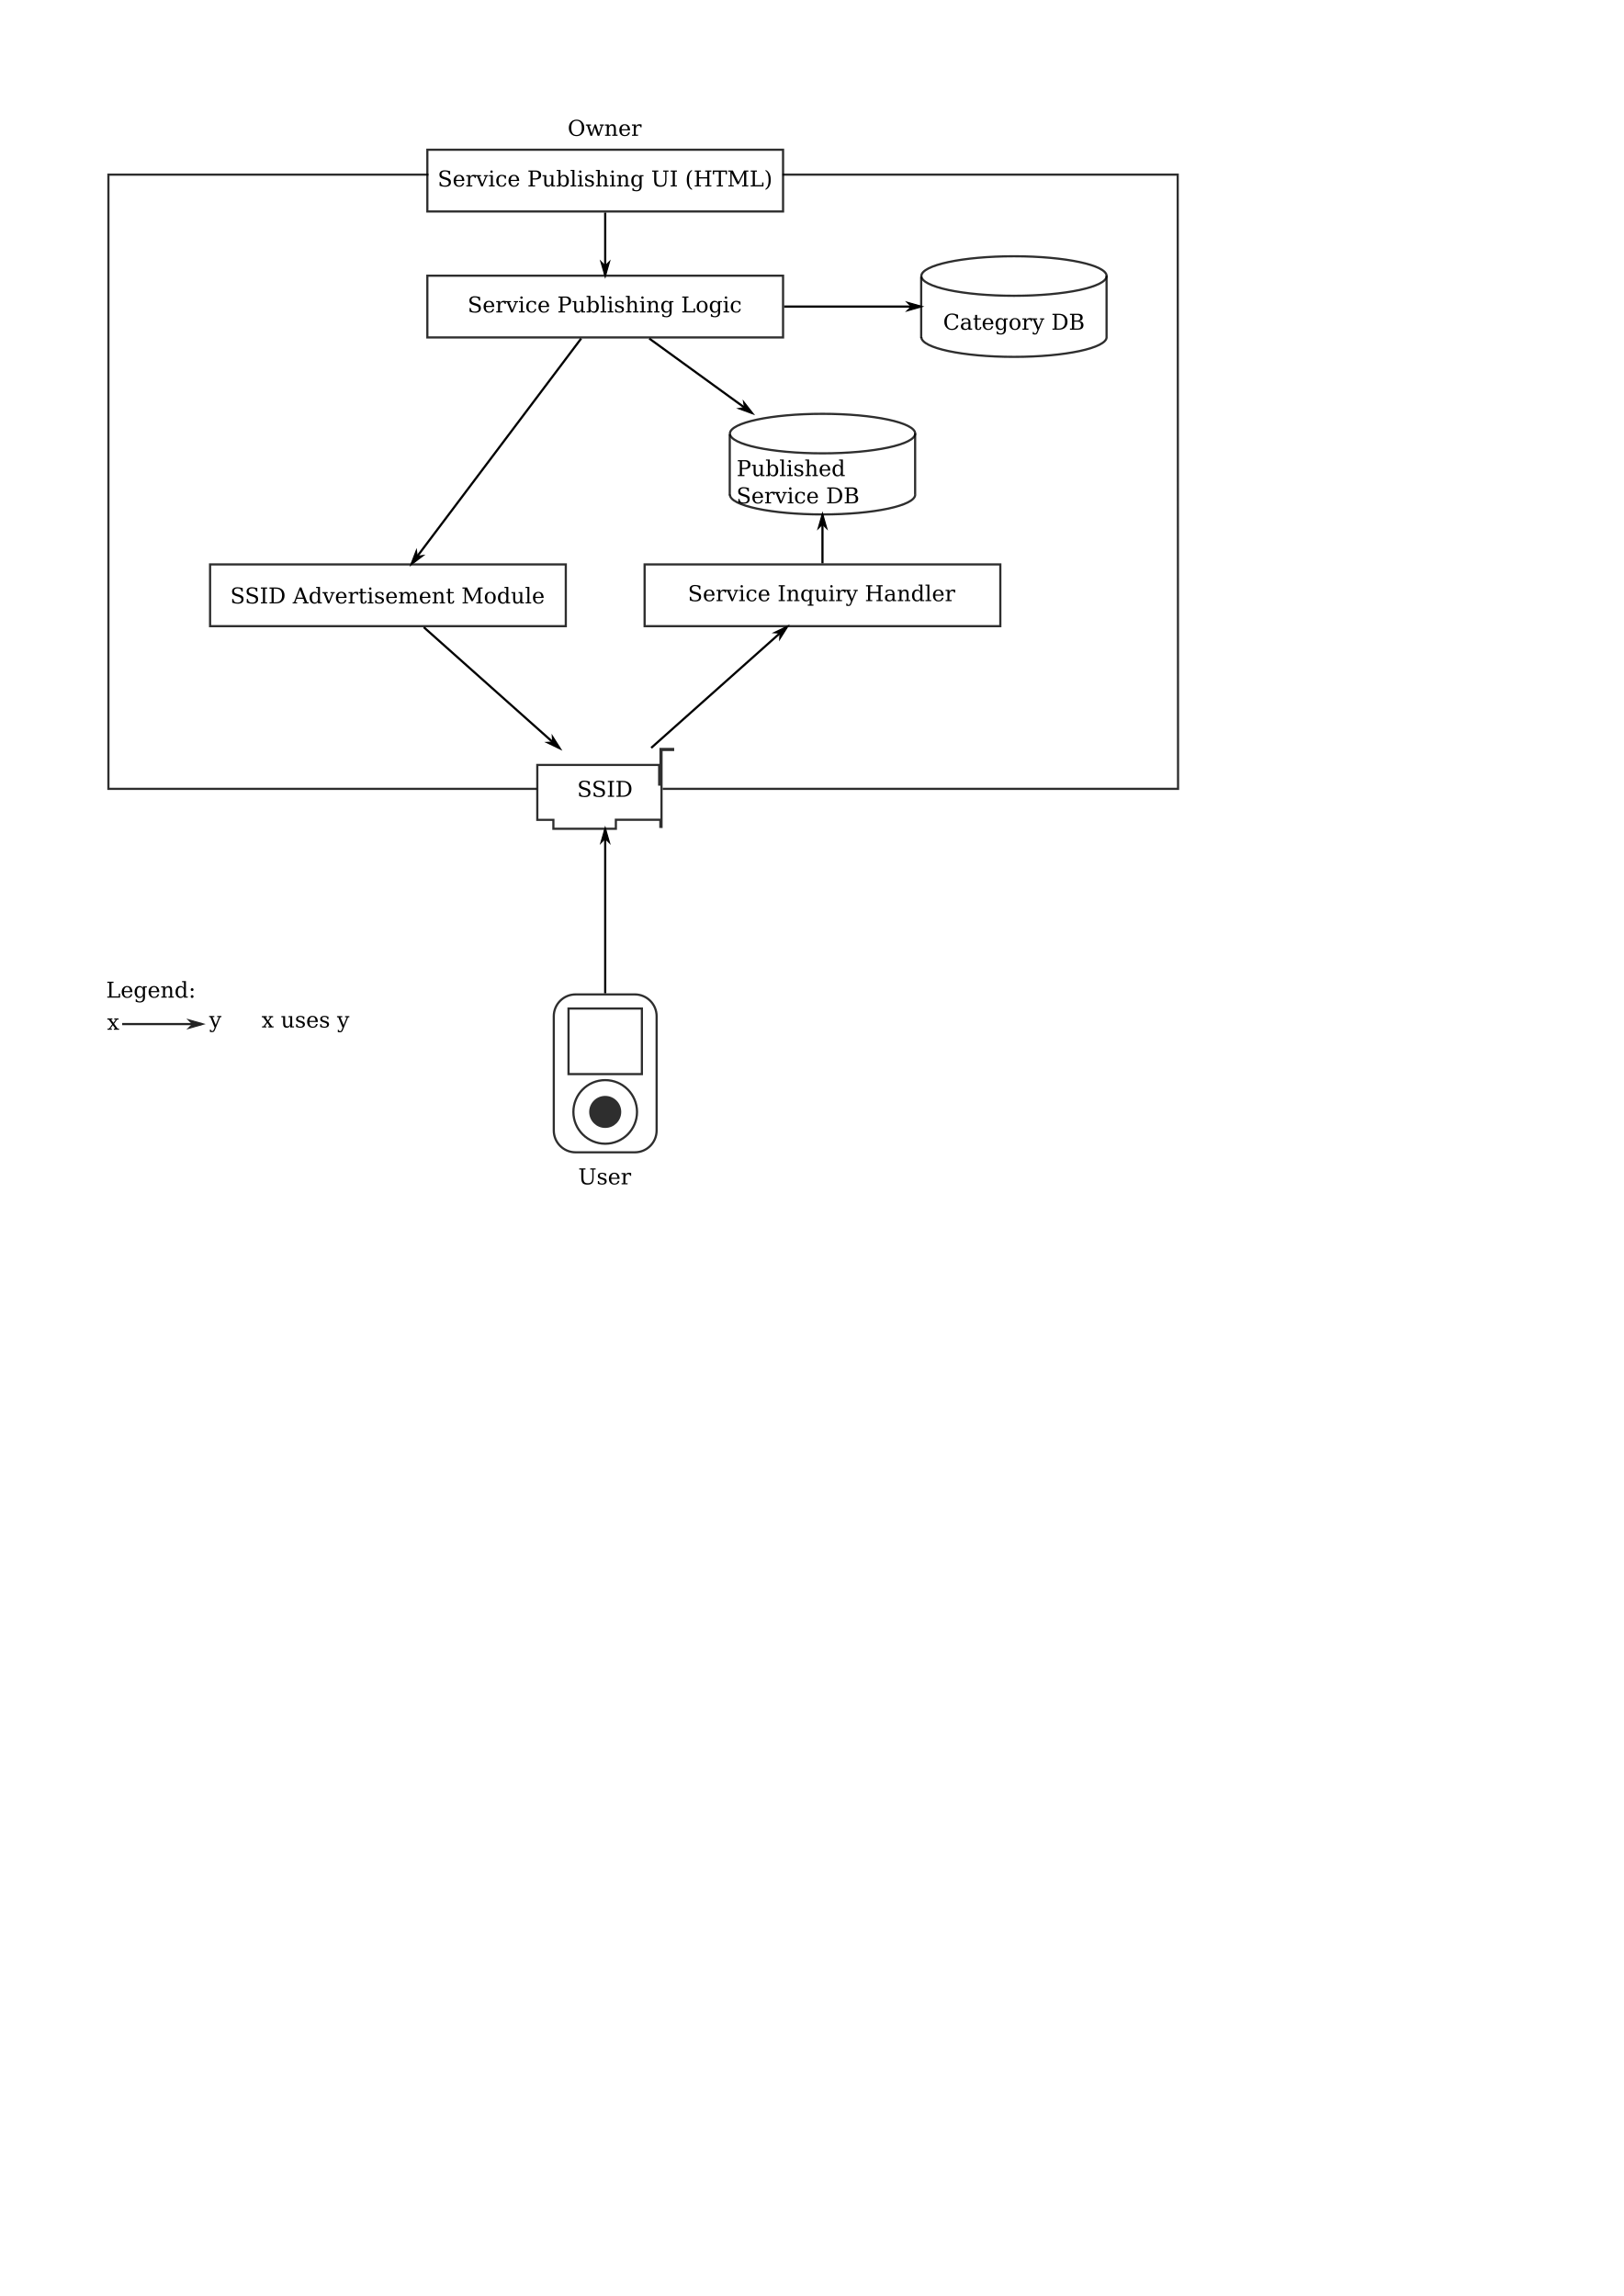
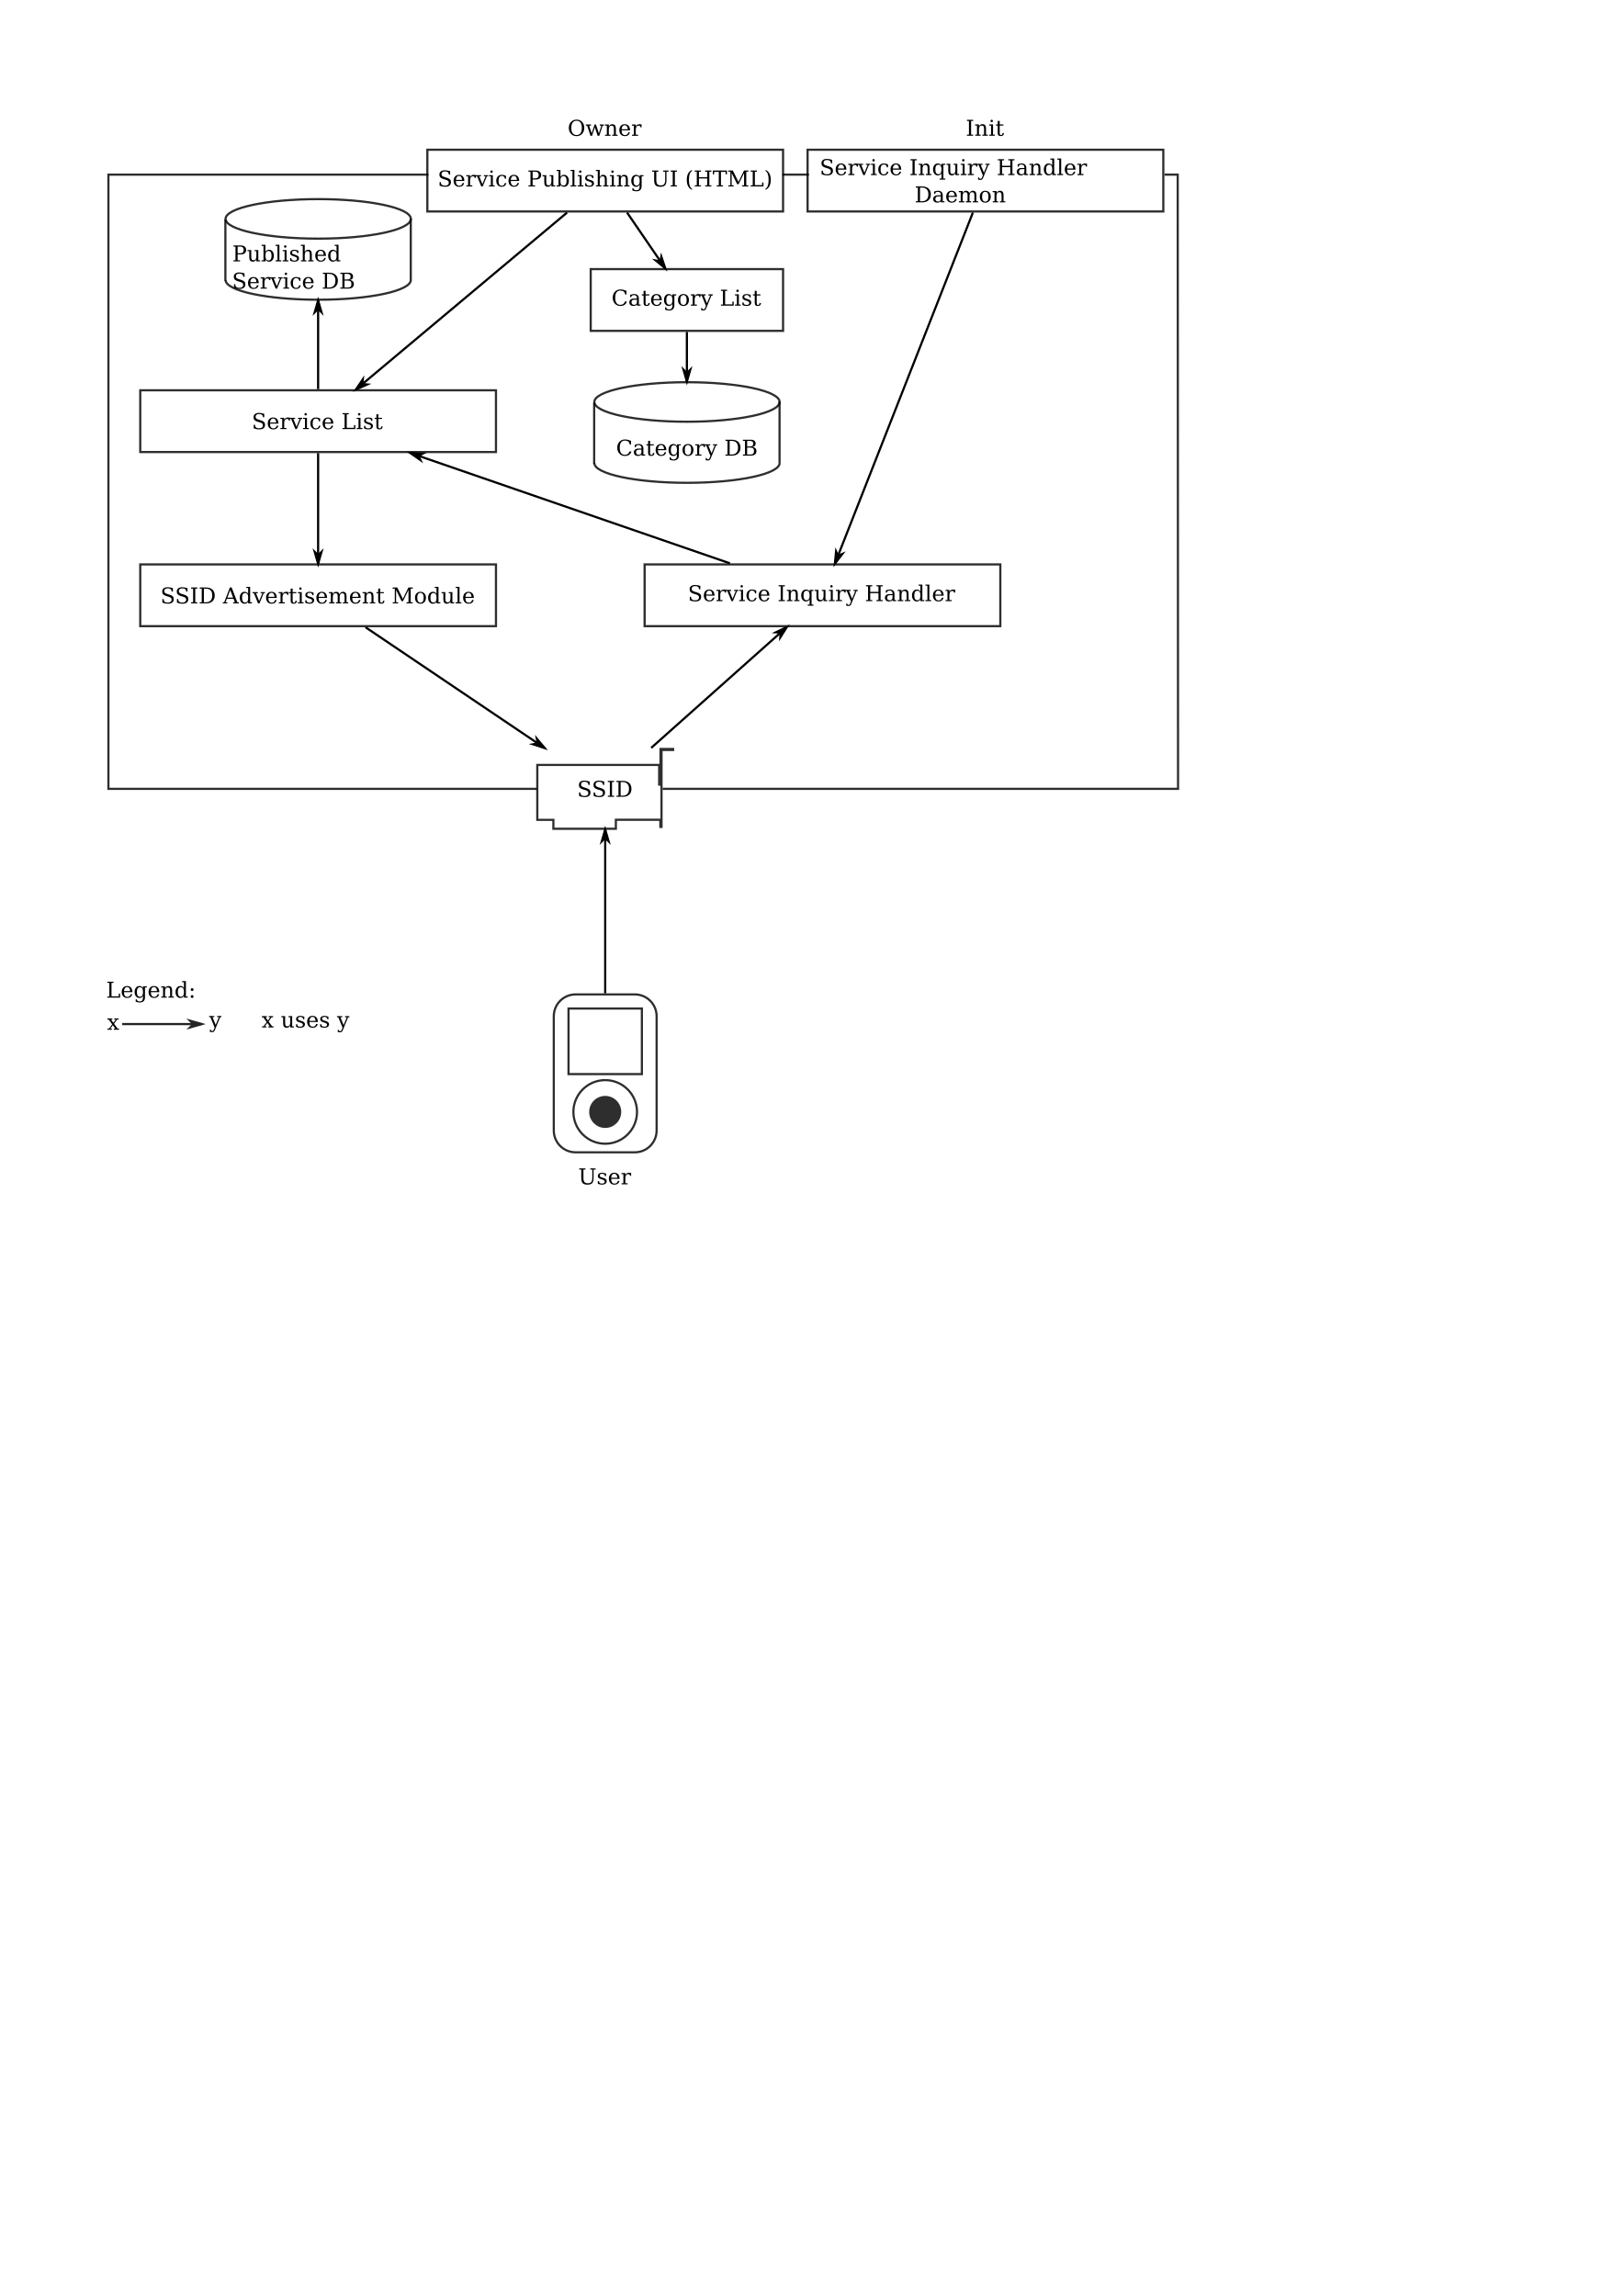
<svg xmlns="http://www.w3.org/2000/svg" width="744.094" height="1052.362" id="svg2">
  <defs id="defs4">
    <marker orient="auto" refY="0.0" refX="0.0" id="Arrow1Mend" style="overflow:visible;">
      <path id="path4139" d="M 0.0,0.0 L 5.0,-5.0 L -12.5,0.0 L 5.0,5.0 L 0.0,0.0 z " style="fill-rule:evenodd;stroke:#000000;stroke-width:1.0pt;marker-start:none;" transform="scale(0.4) rotate(180) translate(10,0)" />
    </marker>
    <marker orient="auto" refY="0.0" refX="0.0" id="Arrow1Lend" style="overflow:visible;">
      <path id="path3192" d="M 0.0,0.0 L 5.0,-5.0 L -12.5,0.0 L 5.0,5.0 L 0.0,0.0 z " style="fill-rule:evenodd;stroke:#000000;stroke-width:1.0pt;marker-start:none;" transform="scale(0.8) rotate(180) translate(12.5,0)" />
    </marker>
  </defs>
  <g id="layer1">
-     <g id="g3330" transform="translate(46.46574,51.96056)">
+     <g id="g3330" transform="translate(14.46574,51.96056)">
      <text id="text2532" y="224.614" x="59.025" style="font-size:10px;font-style:normal;font-variant:normal;font-weight:normal;font-stretch:normal;fill:#000000;fill-opacity:1;stroke:none;stroke-width:1px;stroke-linecap:butt;stroke-linejoin:miter;stroke-opacity:1;font-family:Bitstream Vera Serif;-inkscape-font-specification:Bitstream Vera Serif" xml:space="preserve">
        <tspan y="224.614" x="59.025" id="tspan2534">SSID Advertisement Module</tspan>
      </text>
      <rect y="206.736" x="49.809" height="28.301" width="163.012" id="rect2536" style="opacity:0.82;fill:none;fill-opacity:1;stroke:#000000;stroke-width:1;stroke-miterlimit:4;stroke-dasharray:none;stroke-dashoffset:0;stroke-opacity:1" />
    </g>
    <g id="g3335" transform="translate(29.38026,12.33951)">
      <text id="text2528" y="263.195" x="285.807" style="font-size:10px;font-style:normal;font-variant:normal;font-weight:normal;font-stretch:normal;fill:#000000;fill-opacity:1;stroke:none;stroke-width:1px;stroke-linecap:butt;stroke-linejoin:miter;stroke-opacity:1;font-family:Bitstream Vera Serif;-inkscape-font-specification:Bitstream Vera Serif" xml:space="preserve">
        <tspan y="263.195" x="285.807" id="tspan2530">Service Inquiry Handler</tspan>
      </text>
      <rect style="opacity:0.82;fill:none;fill-opacity:1;stroke:#000000;stroke-width:1;stroke-miterlimit:4;stroke-dasharray:none;stroke-dashoffset:0;stroke-opacity:1" id="rect3314" width="163.012" height="28.301" x="266.027" y="246.357" />
    </g>
-     <g id="g3325" transform="translate(-22.6406,-27.16871)">
-       <text id="text2524" y="170.369" x="236.9" style="font-size:10px;font-style:normal;font-variant:normal;font-weight:normal;font-stretch:normal;fill:#000000;fill-opacity:1;stroke:none;stroke-width:1px;stroke-linecap:butt;stroke-linejoin:miter;stroke-opacity:1;font-family:Bitstream Vera Serif;-inkscape-font-specification:Bitstream Vera Serif" xml:space="preserve">
-         <tspan y="170.369" x="236.9" id="tspan2526">Service Publishing Logic</tspan>
+     <g id="g3325" transform="translate(-154.2067,25.35727)">
+       <text id="text2524" y="171.321" x="269.551" style="font-size:10px;font-style:normal;font-variant:normal;font-weight:normal;font-stretch:normal;fill:#000000;fill-opacity:1;stroke:none;stroke-width:1px;stroke-linecap:butt;stroke-linejoin:miter;stroke-opacity:1;font-family:Bitstream Vera Serif;-inkscape-font-specification:Bitstream Vera Serif" xml:space="preserve">
+         <tspan y="171.321" x="269.551" id="tspan2526">Service List</tspan>
      </text>
      <rect style="opacity:0.82;fill:none;fill-opacity:1;stroke:#000000;stroke-width:1;stroke-miterlimit:4;stroke-dasharray:none;stroke-dashoffset:0;stroke-opacity:1" id="rect3316" width="163.012" height="28.301" x="218.482" y="153.531" />
    </g>
    <g id="g3320" transform="translate(11.3203,-23.77262)">
      <text id="text2520" y="109.239" x="189.208" style="font-size:10px;font-style:normal;font-variant:normal;font-weight:normal;font-stretch:normal;fill:#000000;fill-opacity:1;stroke:none;stroke-width:1px;stroke-linecap:butt;stroke-linejoin:miter;stroke-opacity:1;font-family:Bitstream Vera Serif;-inkscape-font-specification:Bitstream Vera Serif" xml:space="preserve">
        <tspan y="109.239" x="189.208" id="tspan2522">Service Publishing UI (HTML)</tspan>
      </text>
      <rect y="92.401" x="184.521" height="28.301" width="163.012" id="rect3318" style="opacity:0.82;fill:none;fill-opacity:1;stroke:#000000;stroke-width:1;stroke-miterlimit:4;stroke-dasharray:none;stroke-dashoffset:0;stroke-opacity:1" />
    </g>
-     <g id="g3384" transform="translate(335.0652,-187.7666)">
+     <g id="g3384" transform="translate(185.2011,-130.0381)">
      <g id="g3348">
        <path style="opacity:0.82;fill:none;fill-opacity:1;stroke:#000000;stroke-width:1;stroke-miterlimit:4;stroke-dasharray:none;stroke-dashoffset:0;stroke-opacity:1" id="path3340" d="M 172.069,314.279 A 42.451,9.056 0 1 1 87.166,314.279 A 42.451,9.056 0 1 1 172.069,314.279 z" />
        <path d="M 172.069,314.279 A 42.451,9.056 0 1 1 87.166,314.279" id="path3342" style="opacity:0.82;fill:none;fill-opacity:1;stroke:#000000;stroke-width:1;stroke-miterlimit:4;stroke-dasharray:none;stroke-dashoffset:0;stroke-opacity:1" transform="translate(0,28)" />
        <path style="opacity:0.82;fill:none;fill-opacity:1;stroke:#000000;stroke-width:1;stroke-miterlimit:4;stroke-dasharray:none;stroke-dashoffset:0;stroke-opacity:1" d="M 87.088,342.603 L 87.088,314.602" id="path3344" />
        <path style="opacity:0.82;fill:none;fill-opacity:1;stroke:#000000;stroke-width:1;stroke-miterlimit:4;stroke-dasharray:none;stroke-dashoffset:0;stroke-opacity:1" d="M 172.041,342.349 L 172.041,314.144" id="path3346" />
      </g>
      <text id="text3354" y="338.879" x="97.12" style="font-size:10px;font-style:normal;font-variant:normal;font-weight:normal;font-stretch:normal;fill:#000000;fill-opacity:1;stroke:none;stroke-width:1px;stroke-linecap:butt;stroke-linejoin:miter;stroke-opacity:1;font-family:Bitstream Vera Serif;-inkscape-font-specification:Bitstream Vera Serif" xml:space="preserve">
        <tspan y="338.879" x="97.12" id="tspan3356">Category DB</tspan>
      </text>
    </g>
-     <g id="g3374" transform="translate(284.2498,-197.4322)">
+     <g id="g3374" transform="translate(53.11764,-295.843)">
      <g transform="translate(-36.91496,81.88408)" id="g3358">
        <path d="M 172.069,314.279 A 42.451,9.056 0 1 1 87.166,314.279 A 42.451,9.056 0 1 1 172.069,314.279 z" id="path3360" style="opacity:0.82;fill:none;fill-opacity:1;stroke:#000000;stroke-width:1;stroke-miterlimit:4;stroke-dasharray:none;stroke-dashoffset:0;stroke-opacity:1" />
        <path transform="translate(0,28)" style="opacity:0.82;fill:none;fill-opacity:1;stroke:#000000;stroke-width:1;stroke-miterlimit:4;stroke-dasharray:none;stroke-dashoffset:0;stroke-opacity:1" id="path3362" d="M 172.069,314.279 A 42.451,9.056 0 1 1 87.166,314.279" />
        <path id="path3364" d="M 87.088,342.603 L 87.088,314.602" style="opacity:0.82;fill:none;fill-opacity:1;stroke:#000000;stroke-width:1;stroke-miterlimit:4;stroke-dasharray:none;stroke-dashoffset:0;stroke-opacity:1" />
        <path id="path3366" d="M 172.041,342.349 L 172.041,314.144" style="opacity:0.82;fill:none;fill-opacity:1;stroke:#000000;stroke-width:1;stroke-miterlimit:4;stroke-dasharray:none;stroke-dashoffset:0;stroke-opacity:1" />
      </g>
      <text id="text3368" y="415.641" x="92.546" style="font-size:10px;font-style:normal;font-variant:normal;font-weight:normal;font-stretch:normal;text-align:center;text-anchor:middle;fill:#000000;fill-opacity:1;stroke:none;stroke-width:1px;stroke-linecap:butt;stroke-linejoin:miter;stroke-opacity:1;font-family:Bitstream Vera Serif;-inkscape-font-specification:Bitstream Vera Serif" xml:space="preserve">
        <tspan y="415.641" x="92.546" id="tspan3370">Published</tspan>
        <tspan id="tspan3372" y="428.141" x="92.546">Service DB</tspan>
      </text>
    </g>
    <g id="g3431" transform="translate(73.68018,84.99684)">
      <rect ry="10" rx="10" y="370.789" x="180.104" height="72.374" width="47.127" id="rect3413" style="opacity:0.82;fill:none;fill-opacity:1;stroke:#000000;stroke-width:1;stroke-miterlimit:4;stroke-dasharray:none;stroke-dashoffset:0;stroke-opacity:1" />
      <rect y="377.258" x="186.856" height="30.051" width="33.621" id="rect3415" style="opacity:0.82;fill:none;fill-opacity:1;stroke:#000000;stroke-width:1;stroke-miterlimit:4;stroke-dasharray:none;stroke-dashoffset:0;stroke-opacity:1" />
      <path transform="translate(-82.85801,20.61257)" d="M 301.104,404.036 A 14.579,14.579 0 1 1 271.946,404.036 A 14.579,14.579 0 1 1 301.104,404.036 z" id="path3427" style="opacity:0.82;fill:none;fill-opacity:1;stroke:#000000;stroke-width:1;stroke-miterlimit:4;stroke-dasharray:none;stroke-dashoffset:0;stroke-opacity:1" />
      <path transform="translate(-66.19612,32.51394)" d="M 276.707,392.135 A 6.843,6.843 0 1 1 263.02,392.135 A 6.843,6.843 0 1 1 276.707,392.135 z" id="path3429" style="opacity:0.82;fill:#000000;fill-opacity:1;stroke:#000000;stroke-width:1;stroke-miterlimit:4;stroke-dasharray:none;stroke-dashoffset:0;stroke-opacity:1" />
    </g>
    <g id="g3599" transform="translate(55.21227,47.85182)">
      <path id="path3439" d="M 198.389,332.009 L 198.389,327.926 L 191.017,327.926 L 191.017,302.751 L 246.869,302.751 L 246.869,311.766 L 247.487,311.79 L 247.487,295.436 L 253.253,295.436 L 253.253,295.885 L 247.938,295.885 L 247.938,331.158 L 247.416,331.143 L 247.416,327.879 L 227.021,327.879 L 227.021,332.008 L 198.389,332.009 z" style="opacity:0.82;fill:none;fill-opacity:1;stroke:#000000;stroke-width:1;stroke-miterlimit:4;stroke-dasharray:none;stroke-dashoffset:0;stroke-opacity:1" />
      <text id="text3595" y="317.363" x="209.254" style="font-size:10px;font-style:normal;font-variant:normal;font-weight:normal;font-stretch:normal;fill:#000000;fill-opacity:1;stroke:none;stroke-width:1px;stroke-linecap:butt;stroke-linejoin:miter;stroke-opacity:1;font-family:Bitstream Vera Serif;-inkscape-font-specification:Bitstream Vera Serif" xml:space="preserve">
        <tspan y="317.363" x="209.254" id="tspan3597">SSID</tspan>
      </text>
    </g>
    <path style="opacity:0.82;fill:none;fill-opacity:1;stroke:#000000;stroke-width:1;stroke-miterlimit:4;stroke-dasharray:none;stroke-dashoffset:0;stroke-opacity:1" d="M 196.356,80.044 L 49.681,80.044 L 49.681,361.566 L 246.037,361.566" id="path3606" />
-     <path id="path3608" d="M 358.569,80.044 L 539.705,80.044 L 539.864,361.566 L 303.681,361.566" style="opacity:0.82;fill:none;fill-opacity:1;stroke:#000000;stroke-width:1;stroke-miterlimit:4;stroke-dasharray:none;stroke-dashoffset:0;stroke-opacity:1" />
-     <path style="fill:none;fill-rule:evenodd;stroke:#000000;stroke-width:1px;stroke-linecap:butt;stroke-linejoin:miter;stroke-opacity:1;marker-end:url(#Arrow1Mend)" d="M 277.347,97.429 L 277.347,125.862" id="path3610" />
-     <path style="fill:none;fill-rule:evenodd;stroke:#000000;stroke-width:1px;stroke-linecap:butt;stroke-linejoin:miter;stroke-opacity:1;marker-end:url(#Arrow1Mend)" d="M 266.325,155.163 L 188.804,258.197" id="path4913" />
-     <path style="fill:none;fill-rule:evenodd;stroke:#000000;stroke-width:1px;stroke-linecap:butt;stroke-linejoin:miter;stroke-opacity:1;marker-start:none;marker-end:url(#Arrow1Mend)" d="M 194.221,287.497 L 256.266,342.788" id="path5436" />
+     <path id="path3608" d="M 533.712,80.044 L 539.705,80.044 L 539.864,361.566 L 303.681,361.566 M 358.569,80.044 L 370.701,80.044" style="opacity:0.82;fill:none;fill-opacity:1;stroke:#000000;stroke-width:1;stroke-miterlimit:4;stroke-dasharray:none;stroke-dashoffset:0;stroke-opacity:1" />
+     <path style="fill:none;fill-rule:evenodd;stroke:#000000;stroke-width:1px;stroke-linecap:butt;stroke-linejoin:miter;marker-start:none;marker-end:url(#Arrow1Mend);stroke-opacity:1" d="M 167.505,287.497 L 249.49,342.788" id="path5436" />
    <path style="fill:none;fill-rule:evenodd;stroke:#000000;stroke-width:1px;stroke-linecap:butt;stroke-linejoin:miter;stroke-opacity:1;marker-end:url(#Arrow1Mend)" d="M 298.429,342.788 L 360.473,287.497" id="path7001" />
-     <path style="fill:none;fill-rule:evenodd;stroke:#000000;stroke-width:1px;stroke-linecap:butt;stroke-linejoin:miter;stroke-opacity:1;marker-end:url(#Arrow1Mend)" d="M 376.913,258.197 L 376.913,236.287" id="path7524" />
-     <path style="fill:none;fill-rule:evenodd;stroke:#000000;stroke-width:1px;stroke-linecap:butt;stroke-linejoin:miter;stroke-opacity:1;marker-end:url(#Arrow1Mend)" d="M 297.545,155.163 L 344.437,189.174" id="path8047" />
-     <path style="fill:none;fill-rule:evenodd;stroke:#000000;stroke-width:1px;stroke-linecap:butt;stroke-linejoin:miter;stroke-opacity:1;marker-end:url(#Arrow1Mend)" d="M 359.353,140.512 L 421.654,140.512" id="path8570" />
    <path style="fill:none;fill-rule:evenodd;stroke:#000000;stroke-width:1px;stroke-linecap:butt;stroke-linejoin:miter;stroke-opacity:1;marker-end:url(#Arrow1Mend)" d="M 277.347,455.286 L 277.347,380.361" id="path9093" />
    <text xml:space="preserve" style="font-size:10px;font-style:normal;font-variant:normal;font-weight:normal;font-stretch:normal;fill:#000000;fill-opacity:1;stroke:none;stroke-width:1px;stroke-linecap:butt;stroke-linejoin:miter;stroke-opacity:1;font-family:Bitstream Vera Serif;-inkscape-font-specification:Bitstream Vera Serif" x="264.977" y="542.836" id="text9616">
      <tspan id="tspan9618" x="264.977" y="542.836">User</tspan>
    </text>
    <text xml:space="preserve" style="font-size:10px;font-style:normal;font-variant:normal;font-weight:normal;font-stretch:normal;fill:#000000;fill-opacity:1;stroke:none;stroke-width:1px;stroke-linecap:butt;stroke-linejoin:miter;stroke-opacity:1;font-family:Bitstream Vera Serif;-inkscape-font-specification:Bitstream Vera Serif" x="260.116" y="62.254" id="text9620">
      <tspan id="tspan9622" x="260.116" y="62.254">Owner</tspan>
    </text>
    <g id="g10174" transform="translate(14.85152,0)">
      <g transform="translate(0,-2)" id="g10161">
        <path style="opacity:0.86;fill:none;fill-opacity:1;stroke:#000000;stroke-width:1;marker-end:url(#Arrow1Mend);stroke-miterlimit:4;stroke-dasharray:none;stroke-dashoffset:0;stroke-opacity:1" d="M 41.144,471.381 L 77.455,471.381" id="path9626" />
        <text xml:space="preserve" style="font-size:10px;font-style:normal;font-variant:normal;font-weight:normal;font-stretch:normal;fill:#000000;fill-opacity:1;stroke:none;stroke-width:1px;stroke-linecap:butt;stroke-linejoin:miter;stroke-opacity:1;font-family:Bitstream Vera Serif;-inkscape-font-specification:Bitstream Vera Serif" x="105.008" y="472.936" id="text10149">
          <tspan id="tspan10151" x="105.008" y="472.936">x uses y</tspan>
        </text>
        <text xml:space="preserve" style="font-size:10px;font-style:normal;font-variant:normal;font-weight:normal;font-stretch:normal;fill:#000000;fill-opacity:1;stroke:none;stroke-width:1px;stroke-linecap:butt;stroke-linejoin:miter;stroke-opacity:1;font-family:Bitstream Vera Serif;-inkscape-font-specification:Bitstream Vera Serif" x="34.207" y="473.976" id="text10153">
          <tspan id="tspan10155" x="34.207" y="473.976">x</tspan>
        </text>
        <text xml:space="preserve" style="font-size:10px;font-style:normal;font-variant:normal;font-weight:normal;font-stretch:normal;fill:#000000;fill-opacity:1;stroke:none;stroke-width:1px;stroke-linecap:butt;stroke-linejoin:miter;stroke-opacity:1;font-family:Bitstream Vera Serif;-inkscape-font-specification:Bitstream Vera Serif" x="81.002" y="472.865" id="text10157">
          <tspan id="tspan10159" x="81.002" y="472.865">y</tspan>
        </text>
      </g>
      <text id="text10170" y="457.27" x="33.777" style="font-size:10px;font-style:normal;font-variant:normal;font-weight:normal;font-stretch:normal;fill:#000000;fill-opacity:1;stroke:none;stroke-width:1px;stroke-linecap:butt;stroke-linejoin:miter;stroke-opacity:1;font-family:Bitstream Vera Serif;-inkscape-font-specification:Bitstream Vera Serif" xml:space="preserve">
        <tspan y="457.27" x="33.777" id="tspan10172">Legend:</tspan>
      </text>
    </g>
+     <path style="fill:none;fill-rule:evenodd;stroke:#000000;stroke-width:1px;stroke-linecap:butt;stroke-linejoin:miter;stroke-opacity:1;marker-end:url(#Arrow1Mend)" d="M 145.781,207.689 L 145.781,258.197" id="path2450" />
+     <path style="fill:none;fill-rule:evenodd;stroke:#000000;stroke-width:1px;stroke-linecap:butt;stroke-linejoin:miter;stroke-opacity:1;marker-end:url(#Arrow1Mend)" d="M 145.781,178.388 L 145.781,137.876" id="path3755" />
+     <path style="fill:none;fill-rule:evenodd;stroke:#000000;stroke-width:1px;stroke-linecap:butt;stroke-linejoin:miter;stroke-opacity:1;marker-end:url(#Arrow1Mend)" d="M 259.866,97.429 L 163.263,178.388" id="path4278" />
+     <path style="fill:none;fill-rule:evenodd;stroke:#000000;stroke-width:1px;stroke-linecap:butt;stroke-linejoin:miter;stroke-opacity:1;marker-end:url(#Arrow1Mend)" d="M 334.485,258.197 L 188.21,207.689" id="path4801" />
+     <g id="g5324" transform="translate(52.22404,-30.18745)">
+       <text id="text5326" y="170.281" x="228.019" style="font-size:10px;font-style:normal;font-variant:normal;font-weight:normal;font-stretch:normal;fill:#000000;fill-opacity:1;stroke:none;stroke-width:1px;stroke-linecap:butt;stroke-linejoin:miter;stroke-opacity:1;font-family:Bitstream Vera Serif;-inkscape-font-specification:Bitstream Vera Serif" xml:space="preserve">
+         <tspan y="170.281" x="228.019" id="tspan5328">Category List</tspan>
+       </text>
+       <rect style="opacity:0.82;fill:none;fill-opacity:1;stroke:#000000;stroke-width:1;stroke-miterlimit:4;stroke-dasharray:none;stroke-dashoffset:0;stroke-opacity:1" id="rect5330" width="88.148" height="28.301" x="218.482" y="153.531" />
+     </g>
+     <path style="fill:none;fill-rule:evenodd;stroke:#000000;stroke-width:1px;stroke-linecap:butt;stroke-linejoin:miter;marker-end:url(#Arrow1Mend);stroke-opacity:1" d="M 314.78,152.144 L 314.78,174.685" id="path5332" />
+     <path style="fill:none;fill-rule:evenodd;stroke:#000000;stroke-width:1px;stroke-linecap:butt;stroke-linejoin:miter;marker-end:url(#Arrow1Mend);stroke-opacity:1" d="M 287.37,97.429 L 304.757,122.843" id="path6376" />
+     <g id="g6899" transform="translate(185.5757,-23.77262)">
+       <text id="text6901" y="104.029" x="265.61" style="font-size:10px;font-style:normal;font-variant:normal;font-weight:normal;font-stretch:normal;fill:#000000;fill-opacity:1;stroke:none;stroke-width:1px;stroke-linecap:butt;stroke-linejoin:miter;stroke-opacity:1;font-family:Bitstream Vera Serif;-inkscape-font-specification:Bitstream Vera Serif" xml:space="preserve">
+         <tspan y="104.029" x="265.61" id="tspan6903" style="text-align:center;text-anchor:middle">Service Inquiry Handler</tspan>
+         <tspan y="116.529" x="265.61" id="tspan6907" style="text-align:center;text-anchor:middle">Daemon</tspan>
+       </text>
+       <rect y="92.401" x="184.521" height="28.301" width="163.012" id="rect6905" style="opacity:0.82;fill:none;fill-opacity:1;stroke:#000000;stroke-width:1;stroke-miterlimit:4;stroke-dasharray:none;stroke-dashoffset:0;stroke-opacity:1" />
+     </g>
+     <text xml:space="preserve" style="font-size:10px;font-style:normal;font-variant:normal;font-weight:normal;font-stretch:normal;fill:#000000;fill-opacity:1;stroke:none;stroke-width:1px;stroke-linecap:butt;stroke-linejoin:miter;stroke-opacity:1;font-family:Bitstream Vera Serif;-inkscape-font-specification:Bitstream Vera Serif" x="442.56" y="62.222" id="text6909">
+       <tspan id="tspan6911" x="442.56" y="62.222">Init</tspan>
+     </text>
+     <path style="fill:none;fill-rule:evenodd;stroke:#000000;stroke-width:1px;stroke-linecap:butt;stroke-linejoin:miter;stroke-opacity:1;marker-end:url(#Arrow1Mend)" d="M 445.846,97.429 L 382.67,258.197" id="path6913" />
  </g>
</svg>
